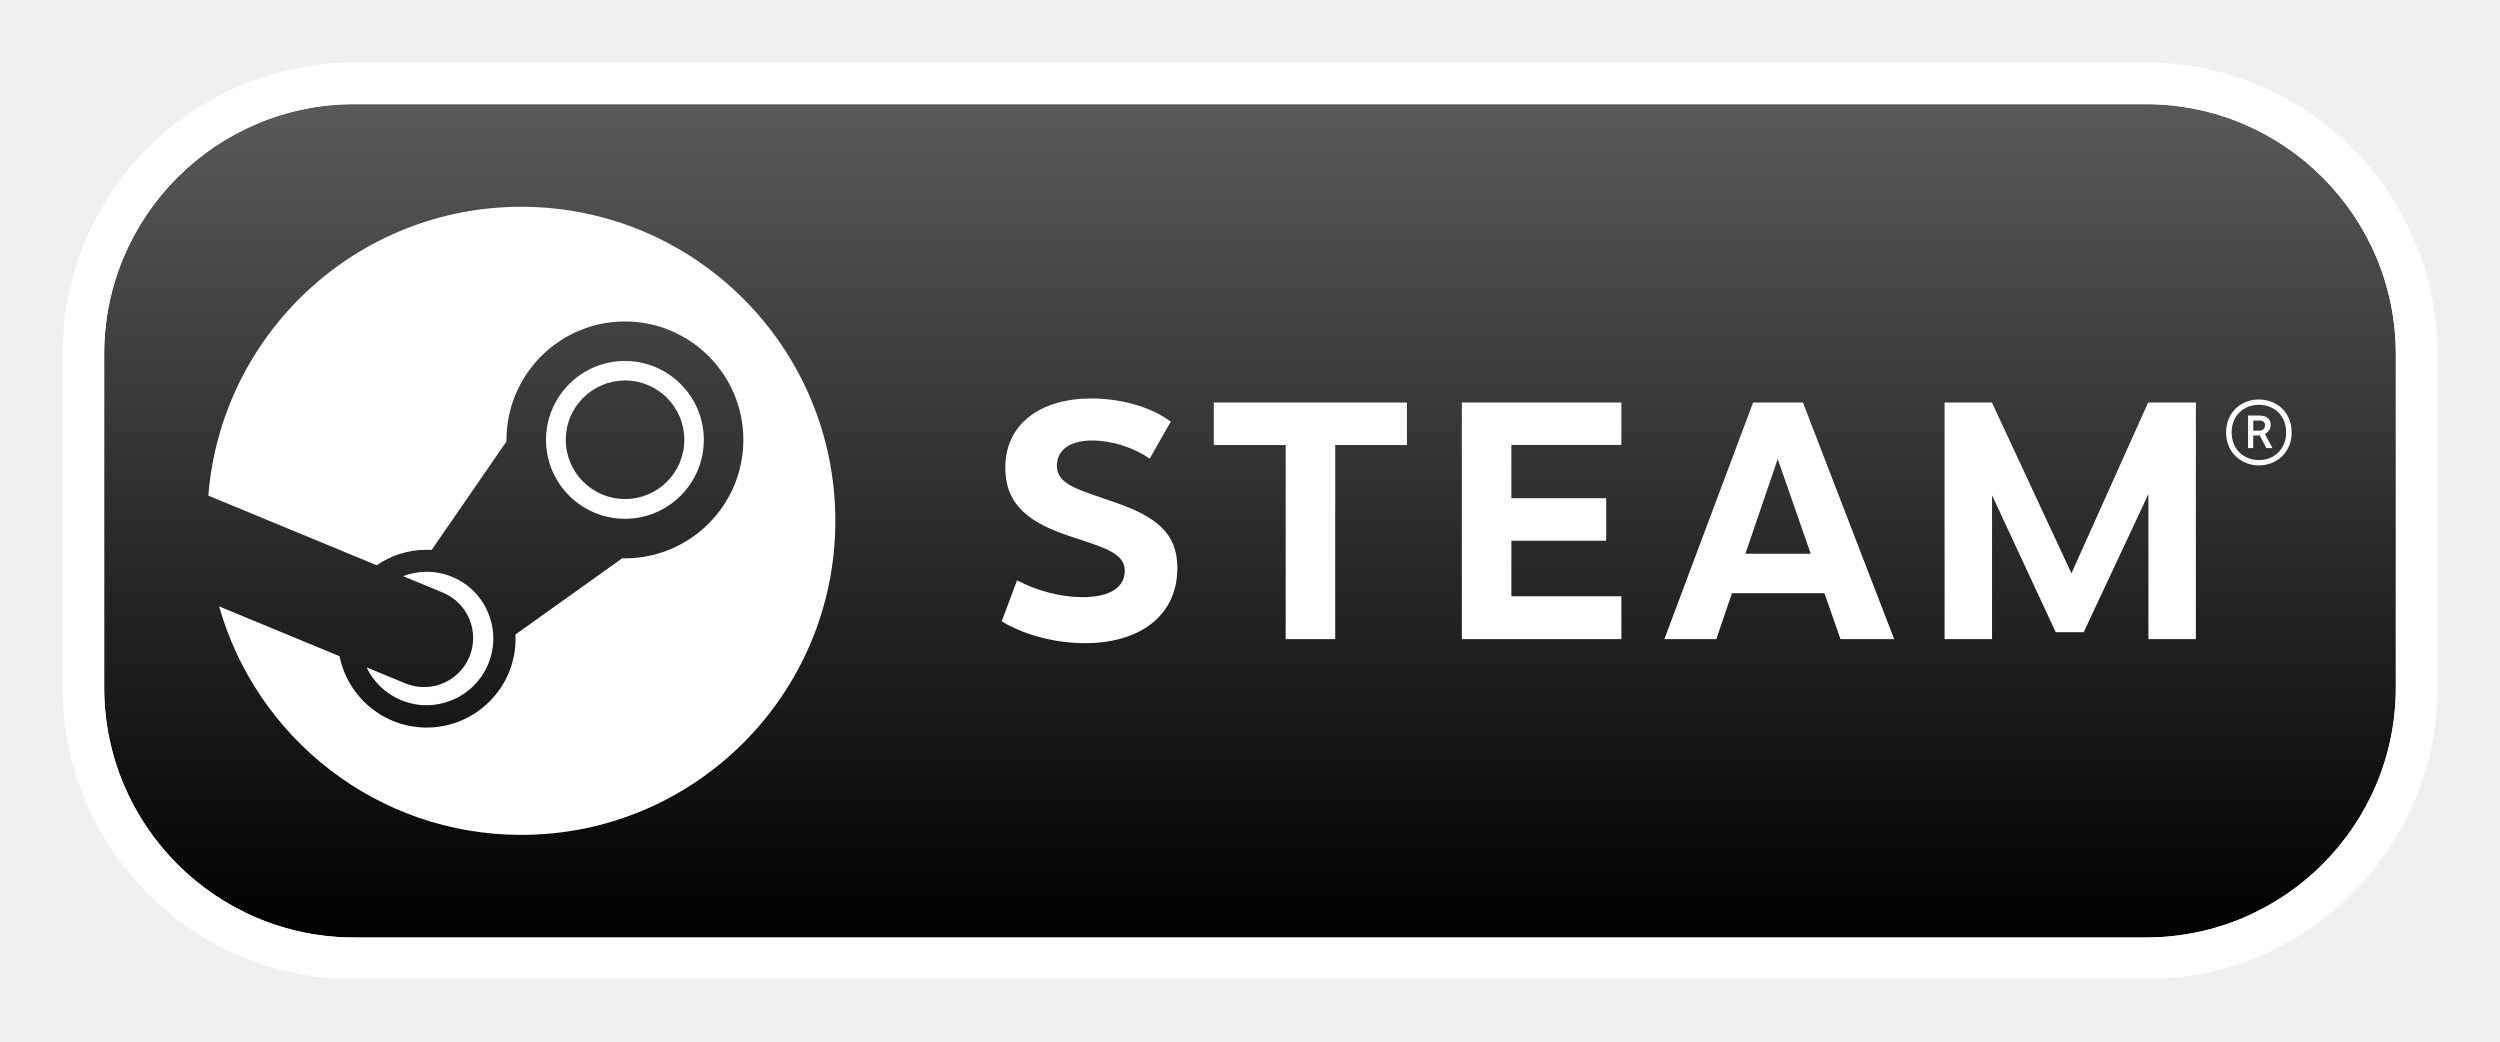
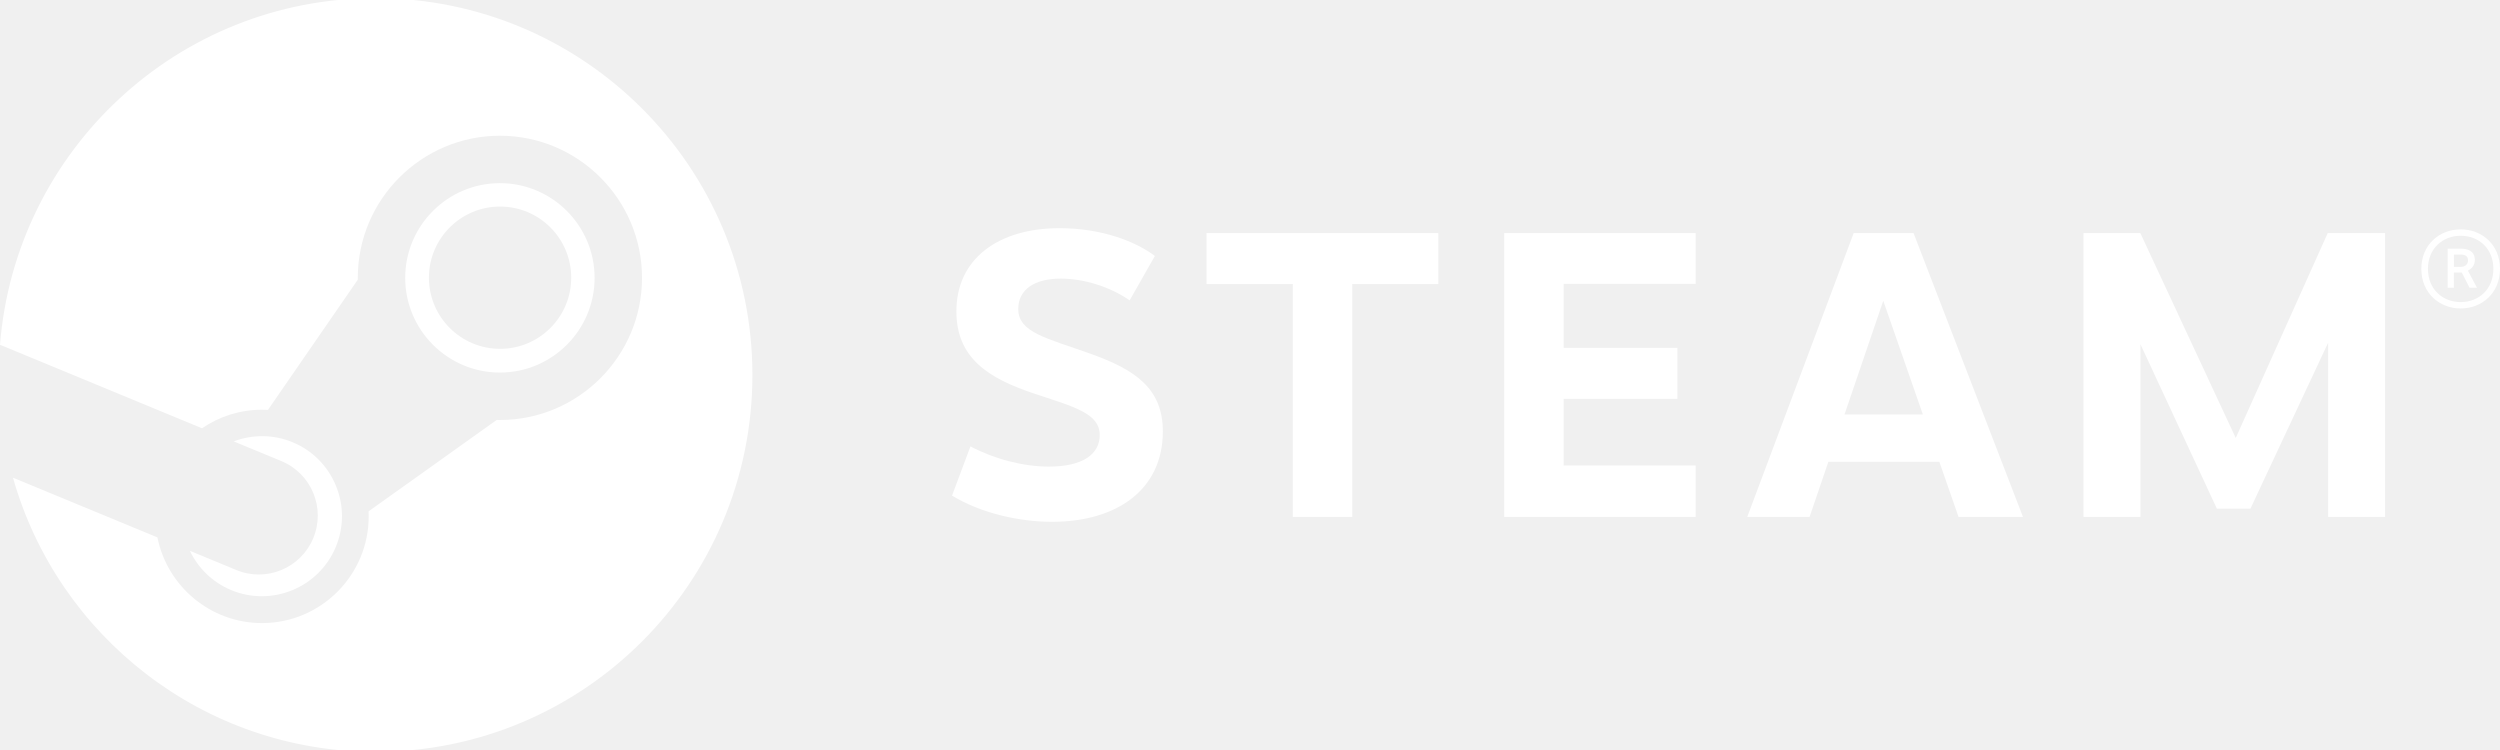
- <svg xmlns="http://www.w3.org/2000/svg" width="100%" height="100%" viewBox="0 0 600 250" version="1.1" xml:space="preserve" style="fill-rule:evenodd;clip-rule:evenodd;stroke-linejoin:round;stroke-miterlimit:2;">
-   <g id="itch">
-     </g>
-   <g transform="matrix(1.88407e-16,3.07692,-13.75,8.41945e-16,-112.5,-82.6923)">
-     <path d="M100,-45.636C100,-48.045 91.262,-50 80.5,-50L54.5,-50C43.738,-50 35,-48.045 35,-45.636L35,-14.364C35,-11.955 43.738,-10 54.5,-10L80.5,-10C91.262,-10 100,-11.955 100,-14.364L100,-45.636Z" style="fill:url(#_Linear1);" />
-     <path d="M103.25,-45.636C103.25,-48.446 93.056,-50.727 80.5,-50.727C80.5,-50.727 54.5,-50.727 54.5,-50.727C41.944,-50.727 31.75,-48.446 31.75,-45.636L31.75,-14.364C31.75,-11.554 41.944,-9.273 54.5,-9.273C54.5,-9.273 80.5,-9.273 80.5,-9.273C93.056,-9.273 103.25,-11.554 103.25,-14.364L103.25,-45.636ZM100,-45.636C100,-48.045 91.262,-50 80.5,-50L54.5,-50C43.738,-50 35,-48.045 35,-45.636L35,-14.364C35,-11.955 43.738,-10 54.5,-10L80.5,-10C91.262,-10 100,-11.955 100,-14.364L100,-45.636Z" style="fill:white;" />
-   </g>
-   <g id="steam" transform="matrix(1.70382,0,0,1.70382,-8.25488,-21.4832)">
-     <g transform="matrix(1,0,0,1,78.2747,130.21)">
-       <path d="M0,-88.474C-23.237,-88.474 -42.274,-70.557 -44.084,-47.786L-20.375,-37.983C-18.366,-39.356 -15.938,-40.16 -13.327,-40.16C-13.093,-40.16 -12.86,-40.154 -12.629,-40.141L-2.085,-55.423C-2.085,-55.495 -2.086,-55.567 -2.086,-55.639C-2.086,-64.838 5.397,-72.323 14.597,-72.323C23.795,-72.323 31.279,-64.838 31.279,-55.639C31.279,-46.441 23.795,-38.955 14.597,-38.955C14.469,-38.955 14.344,-38.958 14.218,-38.961L-0.82,-28.232C-0.812,-28.035 -0.806,-27.837 -0.806,-27.639C-0.806,-20.734 -6.422,-15.117 -13.327,-15.117C-19.388,-15.117 -24.456,-19.444 -25.604,-25.171L-42.561,-32.182C-37.311,-13.614 -20.251,0 0,0C24.432,0 44.236,-19.807 44.236,-44.238C44.236,-68.669 24.432,-88.474 0,-88.474" style="fill:white;fill-rule:nonzero;" />
-     </g>
-     <g transform="matrix(1,0,0,1,61.9124,97.2683)">
-       <path d="M0,11.59L-5.434,9.345C-4.47,11.351 -2.804,13.028 -0.592,13.951C4.189,15.944 9.702,13.674 11.695,8.89C12.66,6.573 12.666,4.02 11.709,1.699C10.754,-0.622 8.952,-2.431 6.635,-3.398C4.336,-4.354 1.873,-4.319 -0.292,-3.503L5.323,-1.182C8.85,0.288 10.517,4.338 9.047,7.865C7.579,11.392 3.527,13.061 0,11.59" style="fill:white;fill-rule:nonzero;" />
-     </g>
-     <g transform="matrix(1,0,0,1,84.5389,74.5887)">
-       <path d="M0,-0.037C0,-4.649 3.74,-8.387 8.351,-8.387C12.963,-8.387 16.702,-4.649 16.702,-0.037C16.702,4.575 12.963,8.313 8.351,8.313C3.74,8.313 0,4.575 0,-0.037M19.448,-0.017C19.448,-6.147 14.462,-11.135 8.333,-11.135C2.203,-11.135 -2.784,-6.147 -2.784,-0.017C-2.784,6.111 2.203,11.098 8.333,11.098C14.462,11.098 19.448,6.111 19.448,-0.017" style="fill:white;fill-rule:nonzero;" />
-     </g>
-     <g transform="matrix(1,0,0,1,169.755,99.9429)">
-       <path d="M0,-27.94L-2.964,-22.729C-5.247,-24.325 -8.341,-25.285 -11.042,-25.285C-14.129,-25.285 -16.039,-24.007 -16.039,-21.717C-16.039,-18.937 -12.646,-18.29 -7.603,-16.479C-2.182,-14.562 0.934,-12.308 0.934,-7.344C0.934,-0.552 -4.408,3.264 -12.086,3.264C-15.828,3.264 -20.342,2.298 -23.812,0.188L-21.65,-5.589C-18.831,-4.1 -15.459,-3.218 -12.453,-3.218C-8.401,-3.218 -6.475,-4.713 -6.475,-6.922C-6.475,-9.452 -9.412,-10.212 -14.153,-11.782C-19.556,-13.586 -23.3,-15.953 -23.3,-21.448C-23.3,-27.644 -18.337,-31.204 -11.196,-31.204C-6.22,-31.204 -2.22,-29.627 0,-27.94" style="fill:white;fill-rule:nonzero;" />
-     </g>
-     <g transform="matrix(1,0,0,1,192.924,96.6508)">
-       <path d="M0,-21.355L0,5.985L-6.978,5.985L-6.978,-21.355L-17.108,-21.355L-17.108,-27.34L10.101,-27.34L10.101,-21.355L0,-21.355Z" style="fill:white;fill-rule:nonzero;" />
-     </g>
-     <g transform="matrix(1,0,0,1,217.737,96.6673)">
-       <path d="M0,-21.389L0,-13.88L13.356,-13.88L13.356,-7.895L0,-7.895L0,-0.072L15.496,-0.072L15.496,5.968L-6.977,5.968L-6.977,-27.357L15.496,-27.357L15.496,-21.389L0,-21.389Z" style="fill:white;fill-rule:nonzero;" />
-     </g>
-     <g transform="matrix(1,0,0,1,255.255,94.6857)">
-       <path d="M0,-17.425L-4.55,-4.082L4.646,-4.082L0,-17.425ZM-6.445,1.479L-8.651,7.95L-15.967,7.95L-3.472,-25.375L3.553,-25.375L16.401,7.95L8.837,7.95L6.583,1.479L-6.445,1.479Z" style="fill:white;fill-rule:nonzero;" />
-     </g>
-     <g transform="matrix(1,0,0,1,307.472,89.7543)">
-       <path d="M0,-7.563L-9.119,11.91L-13.057,11.91L-22.029,-7.389L-22.029,12.881L-28.713,12.881L-28.713,-20.444L-22.045,-20.444L-10.844,3.612L-0.043,-20.444L6.684,-20.444L6.684,12.881L0.001,12.881L0,-7.563Z" style="fill:white;fill-rule:nonzero;" />
-     </g>
-     <g transform="matrix(1,0,0,1,322.243,73.7643)">
-       <path d="M0,-0.487L0.815,-0.487C1.342,-0.487 1.653,-0.818 1.653,-1.234C1.653,-1.654 1.43,-1.924 0.813,-1.924L0,-1.924L0,-0.487ZM0.86,-2.619C2.055,-2.619 2.456,-1.987 2.456,-1.304C2.456,-0.678 2.085,-0.258 1.633,-0.045L2.704,1.963L1.827,1.963L0.924,0.184L-0.007,0.184L-0.007,1.963L-0.737,1.963L-0.737,-2.619L0.86,-2.619ZM-3.052,-0.25C-3.052,2.146 -1.327,3.651 0.795,3.651C2.91,3.651 4.628,2.146 4.628,-0.25C4.628,-2.653 2.91,-4.135 0.795,-4.135C-1.321,-4.135 -3.052,-2.635 -3.052,-0.25M5.405,-0.25C5.405,2.614 3.259,4.399 0.795,4.399C-1.676,4.399 -3.828,2.614 -3.828,-0.25C-3.828,-3.114 -1.676,-4.886 0.795,-4.886C3.259,-4.886 5.405,-3.114 5.405,-0.25" style="fill:white;fill-rule:nonzero;" />
+ <svg xmlns="http://www.w3.org/2000/svg" width="100%" height="100%" viewBox="0 0 500 150" version="1.1" xml:space="preserve" style="fill-rule:evenodd;clip-rule:evenodd;stroke-linejoin:round;stroke-miterlimit:2;">
+   <g transform="matrix(1,0,0,1,-50,-50)">
+     <g id="itch">
+         </g>
+     <g id="steam" transform="matrix(1.70382,0,0,1.70382,-8.25488,-21.4832)">
+       <g transform="matrix(1,0,0,1,78.2747,130.21)">
+         <path d="M0,-88.474C-23.237,-88.474 -42.274,-70.557 -44.084,-47.786L-20.375,-37.983C-18.366,-39.356 -15.938,-40.16 -13.327,-40.16C-13.093,-40.16 -12.86,-40.154 -12.629,-40.141L-2.085,-55.423C-2.085,-55.495 -2.086,-55.567 -2.086,-55.639C-2.086,-64.838 5.397,-72.323 14.597,-72.323C23.795,-72.323 31.279,-64.838 31.279,-55.639C31.279,-46.441 23.795,-38.955 14.597,-38.955C14.469,-38.955 14.344,-38.958 14.218,-38.961L-0.82,-28.232C-0.812,-28.035 -0.806,-27.837 -0.806,-27.639C-0.806,-20.734 -6.422,-15.117 -13.327,-15.117C-19.388,-15.117 -24.456,-19.444 -25.604,-25.171L-42.561,-32.182C-37.311,-13.614 -20.251,0 0,0C24.432,0 44.236,-19.807 44.236,-44.238C44.236,-68.669 24.432,-88.474 0,-88.474" style="fill:white;fill-rule:nonzero;" />
+       </g>
+       <g transform="matrix(1,0,0,1,61.9124,97.2683)">
+         <path d="M0,11.59L-5.434,9.345C-4.47,11.351 -2.804,13.028 -0.592,13.951C4.189,15.944 9.702,13.674 11.695,8.89C12.66,6.573 12.666,4.02 11.709,1.699C10.754,-0.622 8.952,-2.431 6.635,-3.398C4.336,-4.354 1.873,-4.319 -0.292,-3.503L5.323,-1.182C8.85,0.288 10.517,4.338 9.047,7.865C7.579,11.392 3.527,13.061 0,11.59" style="fill:white;fill-rule:nonzero;" />
+       </g>
+       <g transform="matrix(1,0,0,1,84.5389,74.5887)">
+         <path d="M0,-0.037C0,-4.649 3.74,-8.387 8.351,-8.387C12.963,-8.387 16.702,-4.649 16.702,-0.037C16.702,4.575 12.963,8.313 8.351,8.313C3.74,8.313 0,4.575 0,-0.037M19.448,-0.017C19.448,-6.147 14.462,-11.135 8.333,-11.135C2.203,-11.135 -2.784,-6.147 -2.784,-0.017C-2.784,6.111 2.203,11.098 8.333,11.098C14.462,11.098 19.448,6.111 19.448,-0.017" style="fill:white;fill-rule:nonzero;" />
+       </g>
+       <g transform="matrix(1,0,0,1,169.755,99.9429)">
+         <path d="M0,-27.94L-2.964,-22.729C-5.247,-24.325 -8.341,-25.285 -11.042,-25.285C-14.129,-25.285 -16.039,-24.007 -16.039,-21.717C-16.039,-18.937 -12.646,-18.29 -7.603,-16.479C-2.182,-14.562 0.934,-12.308 0.934,-7.344C0.934,-0.552 -4.408,3.264 -12.086,3.264C-15.828,3.264 -20.342,2.298 -23.812,0.188L-21.65,-5.589C-18.831,-4.1 -15.459,-3.218 -12.453,-3.218C-8.401,-3.218 -6.475,-4.713 -6.475,-6.922C-6.475,-9.452 -9.412,-10.212 -14.153,-11.782C-19.556,-13.586 -23.3,-15.953 -23.3,-21.448C-23.3,-27.644 -18.337,-31.204 -11.196,-31.204C-6.22,-31.204 -2.22,-29.627 0,-27.94" style="fill:white;fill-rule:nonzero;" />
+       </g>
+       <g transform="matrix(1,0,0,1,192.924,96.6508)">
+         <path d="M0,-21.355L0,5.985L-6.978,5.985L-6.978,-21.355L-17.108,-21.355L-17.108,-27.34L10.101,-27.34L10.101,-21.355L0,-21.355Z" style="fill:white;fill-rule:nonzero;" />
+       </g>
+       <g transform="matrix(1,0,0,1,217.737,96.6673)">
+         <path d="M0,-21.389L0,-13.88L13.356,-13.88L13.356,-7.895L0,-7.895L0,-0.072L15.496,-0.072L15.496,5.968L-6.977,5.968L-6.977,-27.357L15.496,-27.357L15.496,-21.389L0,-21.389Z" style="fill:white;fill-rule:nonzero;" />
+       </g>
+       <g transform="matrix(1,0,0,1,255.255,94.6857)">
+         <path d="M0,-17.425L-4.55,-4.082L4.646,-4.082L0,-17.425ZM-6.445,1.479L-8.651,7.95L-15.967,7.95L-3.472,-25.375L3.553,-25.375L16.401,7.95L8.837,7.95L6.583,1.479L-6.445,1.479Z" style="fill:white;fill-rule:nonzero;" />
+       </g>
+       <g transform="matrix(1,0,0,1,307.472,89.7543)">
+         <path d="M0,-7.563L-9.119,11.91L-13.057,11.91L-22.029,-7.389L-22.029,12.881L-28.713,12.881L-28.713,-20.444L-22.045,-20.444L-10.844,3.612L-0.043,-20.444L6.684,-20.444L6.684,12.881L0.001,12.881L0,-7.563Z" style="fill:white;fill-rule:nonzero;" />
+       </g>
+       <g transform="matrix(1,0,0,1,322.243,73.7643)">
+         <path d="M0,-0.487L0.815,-0.487C1.342,-0.487 1.653,-0.818 1.653,-1.234C1.653,-1.654 1.43,-1.924 0.813,-1.924L0,-1.924L0,-0.487ZM0.86,-2.619C2.055,-2.619 2.456,-1.987 2.456,-1.304C2.456,-0.678 2.085,-0.258 1.633,-0.045L2.704,1.963L1.827,1.963L0.924,0.184L-0.007,0.184L-0.007,1.963L-0.737,1.963L-0.737,-2.619L0.86,-2.619ZM-3.052,-0.25C-3.052,2.146 -1.327,3.651 0.795,3.651C2.91,3.651 4.628,2.146 4.628,-0.25C4.628,-2.653 2.91,-4.135 0.795,-4.135C-1.321,-4.135 -3.052,-2.635 -3.052,-0.25M5.405,-0.25C5.405,2.614 3.259,4.399 0.795,4.399C-1.676,4.399 -3.828,2.614 -3.828,-0.25C-3.828,-3.114 -1.676,-4.886 0.795,-4.886C3.259,-4.886 5.405,-3.114 5.405,-0.25" style="fill:white;fill-rule:nonzero;" />
+       </g>
    </g>
  </g>
-   <defs>
-     <linearGradient id="_Linear1" x1="0" y1="0" x2="1" y2="0" gradientUnits="userSpaceOnUse" gradientTransform="matrix(65,0,0,40,35,-30)">
-       <stop offset="0" style="stop-color:rgb(89,89,89);stop-opacity:1" />
-       <stop offset="1" style="stop-color:black;stop-opacity:1" />
-     </linearGradient>
-   </defs>
</svg>
